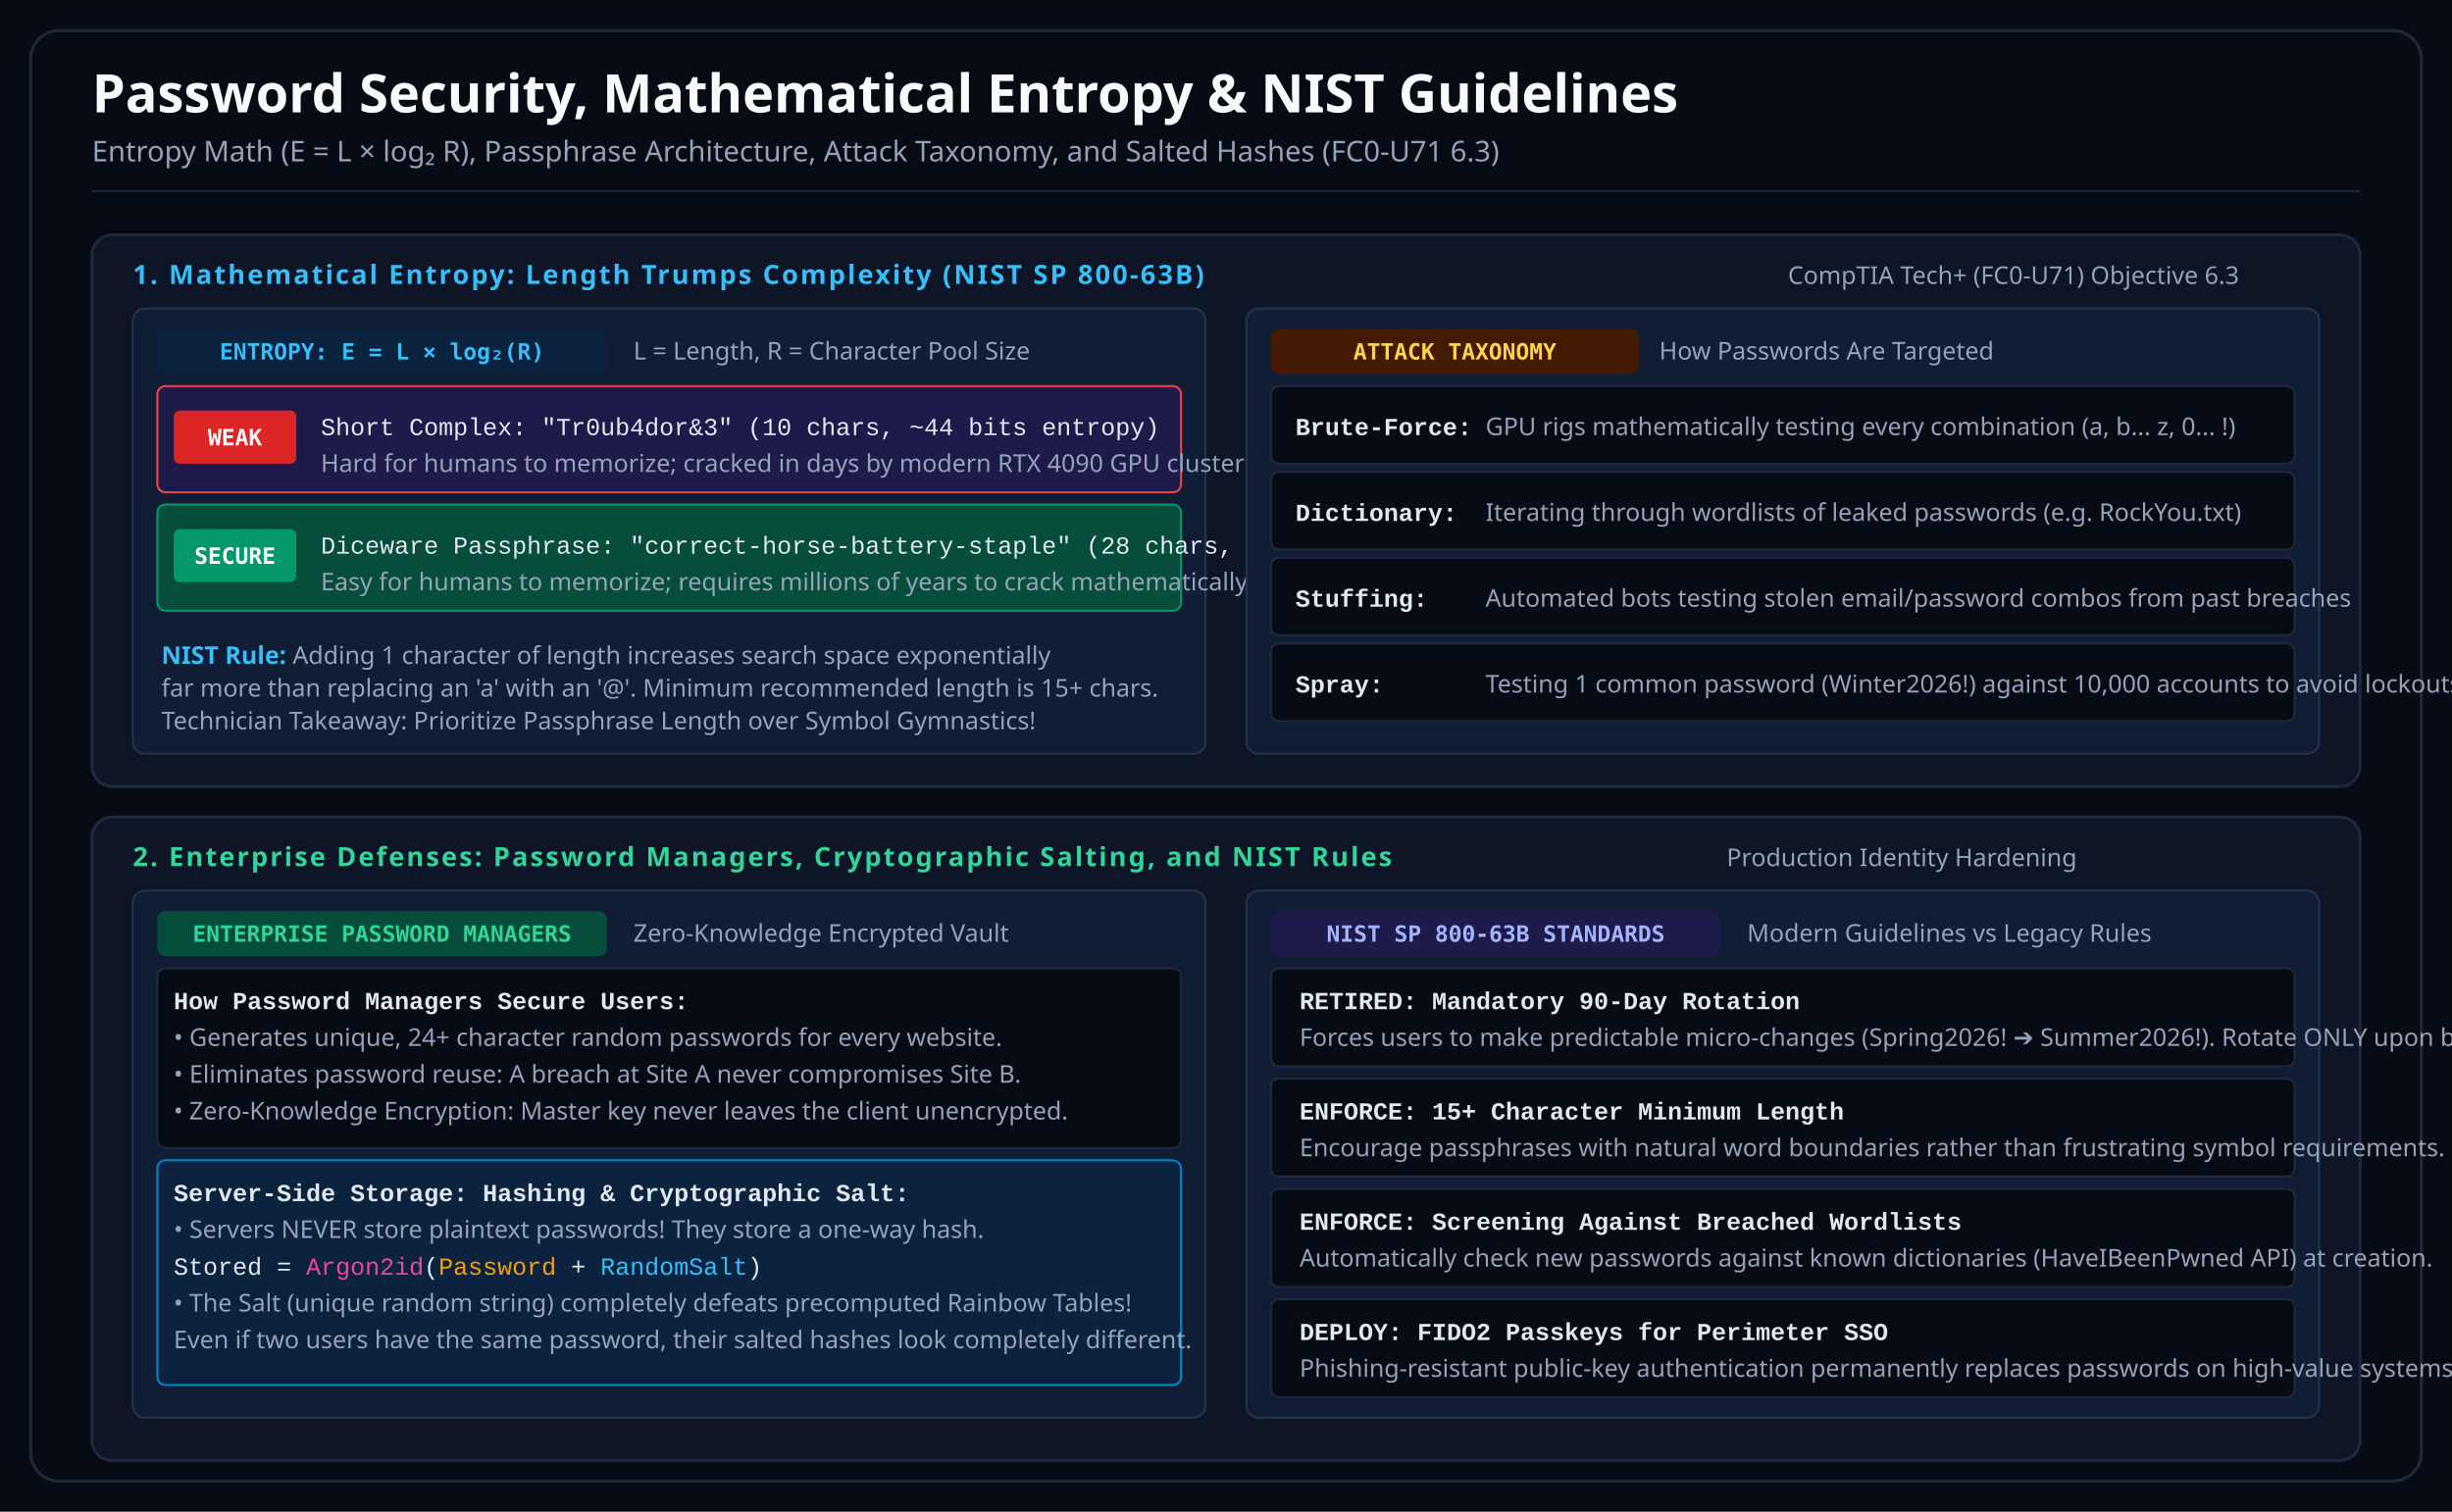
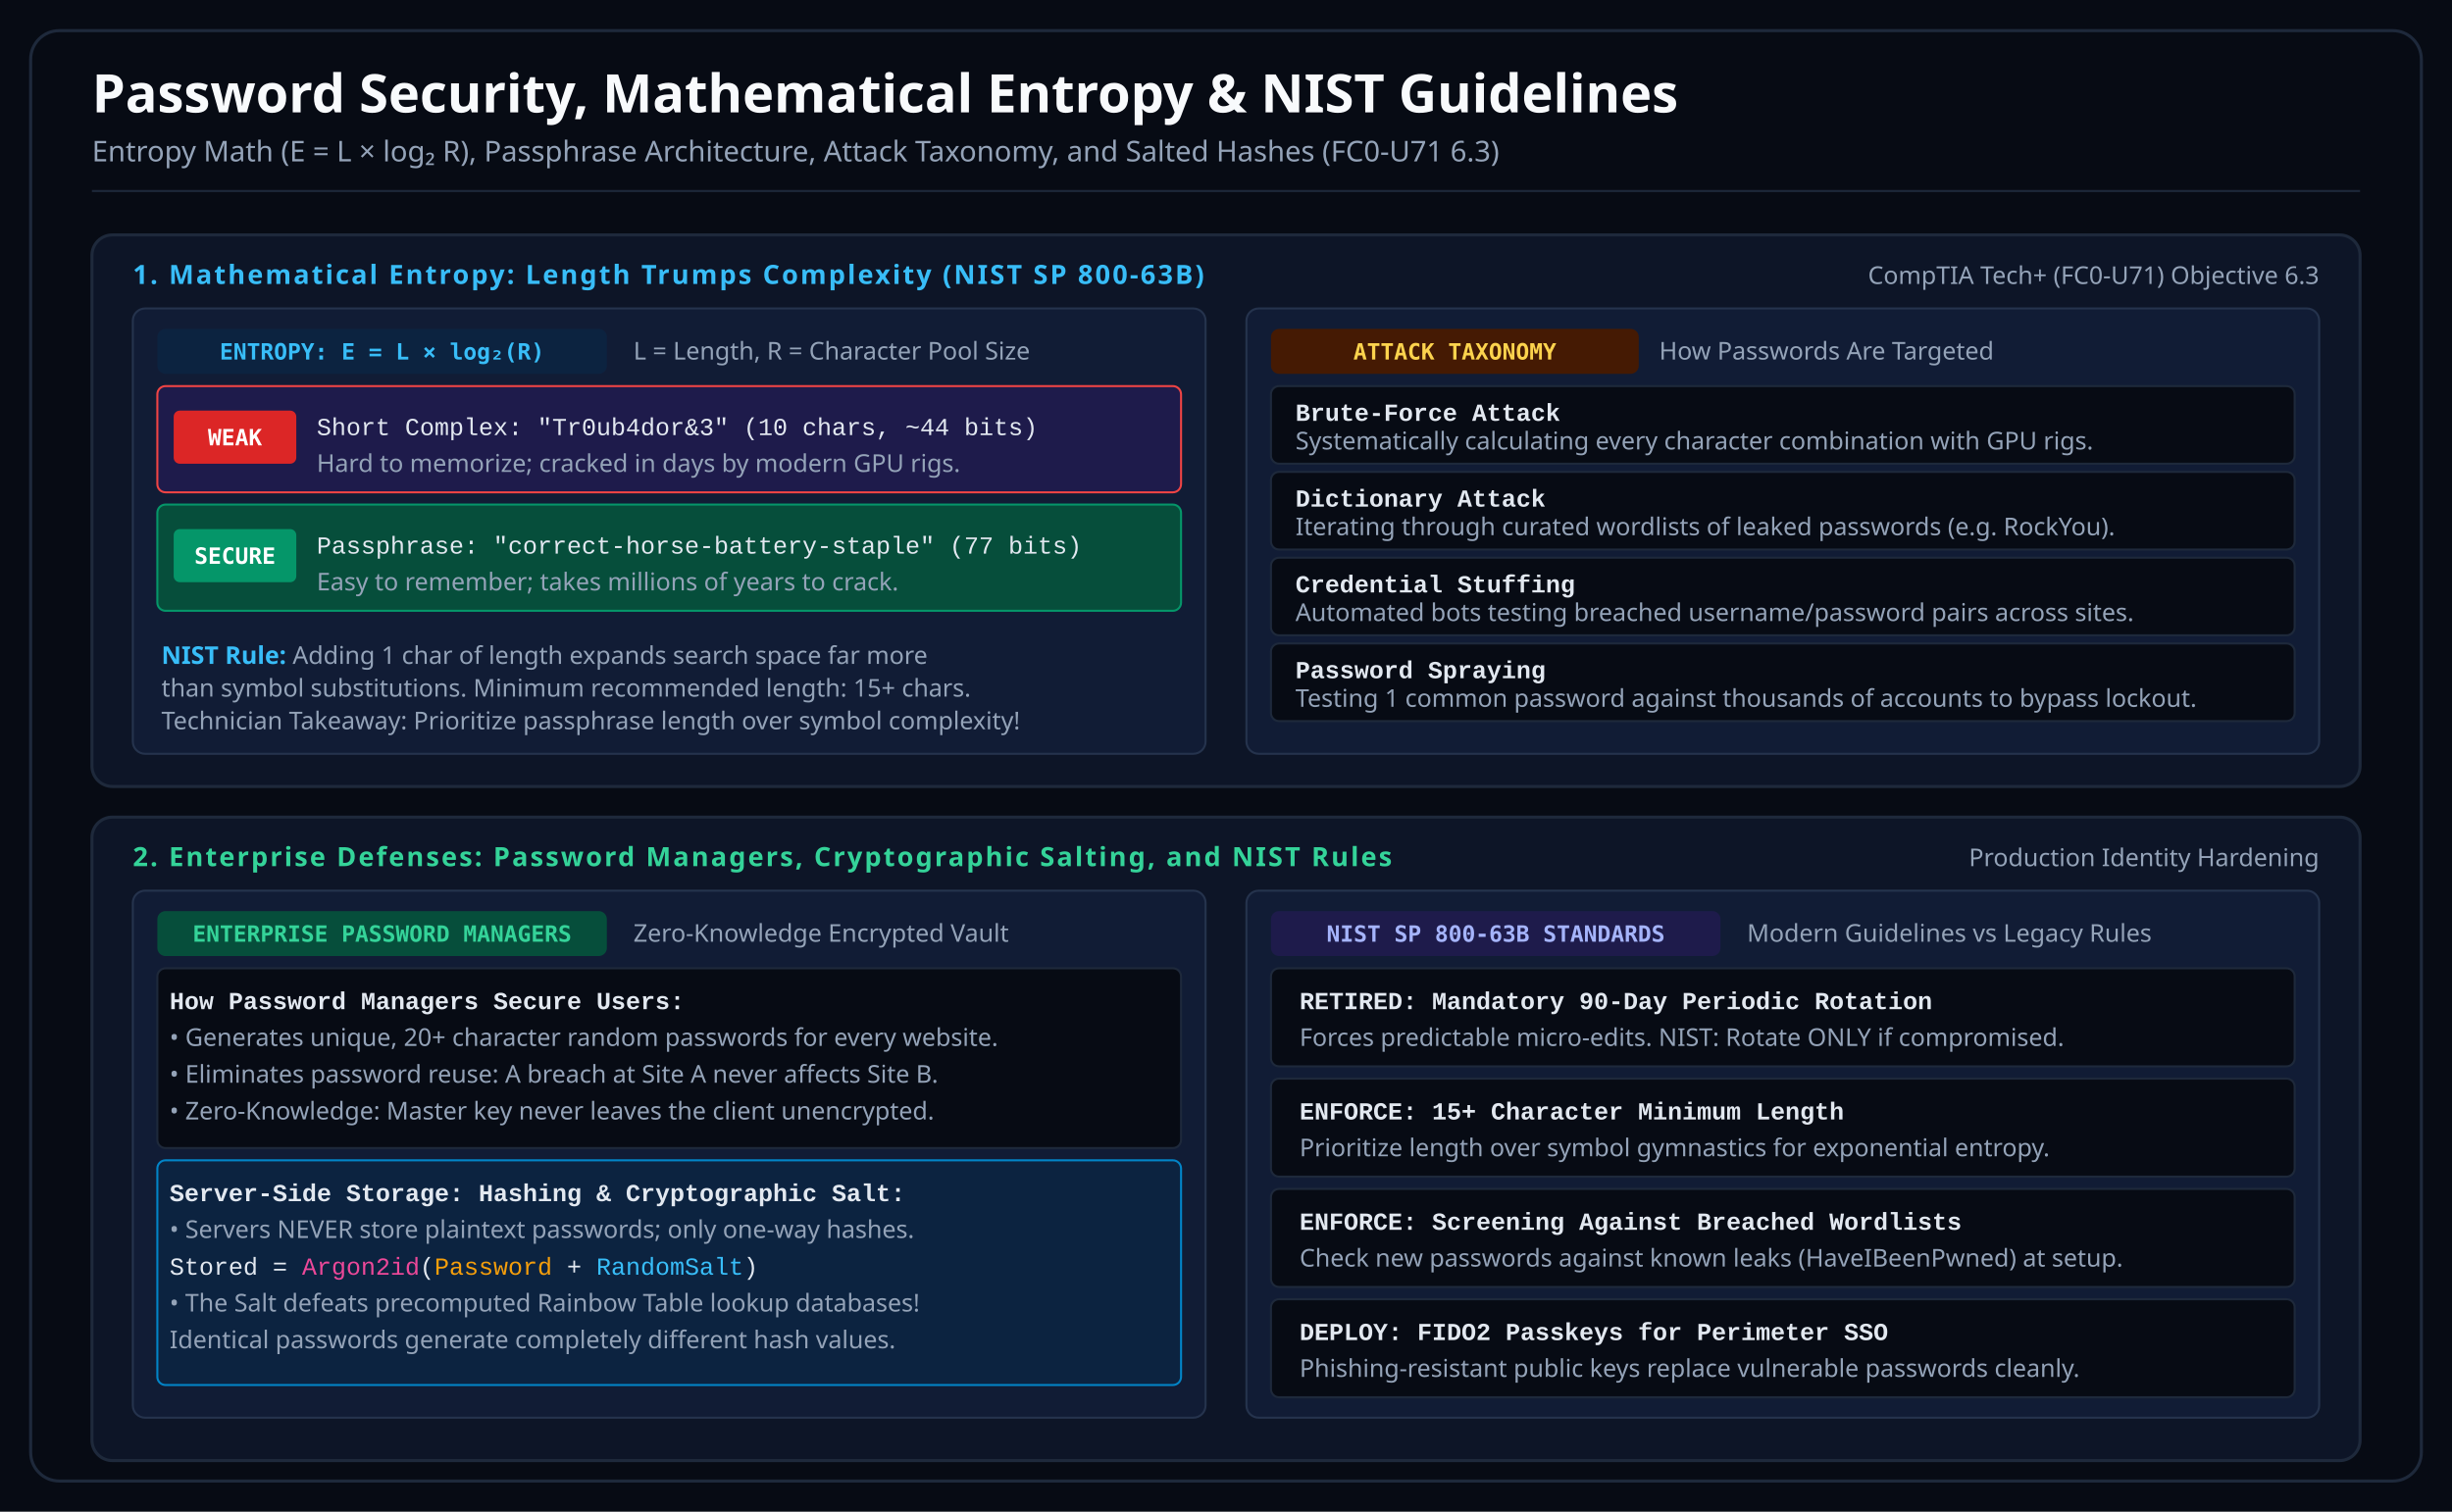
<svg xmlns="http://www.w3.org/2000/svg" viewBox="0 0 1200 740" width="1200" height="740">
  <defs>
    <style>
      .bg { fill: #070b14; }
      .card-bg { fill: #0d1527; stroke: #1e293b; stroke-width: 1.5; rx: 10px; }
      .inner-card { fill: #111c35; stroke: #25334d; stroke-width: 1; rx: 6px; }
      .text-title { font-family: 'Segoe UI', -apple-system, sans-serif; font-size: 26px; font-weight: 700; fill: #f8fafc; }
      .text-subtitle { font-family: 'Segoe UI', -apple-system, sans-serif; font-size: 14px; fill: #94a3b8; }
      .text-section { font-family: 'Segoe UI', -apple-system, sans-serif; font-size: 13px; font-weight: 700; letter-spacing: 0.08em; text-transform: uppercase; }
      .text-label { font-family: 'Segoe UI', -apple-system, sans-serif; font-size: 12px; fill: #94a3b8; }
      .text-val-mono { font-family: 'JetBrains Mono', 'Courier New', monospace; font-size: 12px; fill: #e2e8f0; }
      .badge-text { font-family: 'JetBrains Mono', monospace; font-size: 11px; font-weight: 700; text-anchor: middle; }
    </style>
  </defs>
  <rect width="1200" height="740" class="bg" />
  <rect x="15" y="15" width="1170" height="710" rx="14" fill="none" stroke="#1e293b" stroke-width="1.5" />
  <g transform="translate(45, 55)">
    <text class="text-title" x="0" y="0">Password Security, Mathematical Entropy &amp; NIST Guidelines</text>
    <text class="text-subtitle" x="0" y="24">Entropy Math (E = L × log₂ R), Passphrase Architecture, Attack Taxonomy, and Salted Hashes (FC0-U71 6.3)</text>
    <rect x="0" y="38" width="1110" height="1" fill="#1e293b" />
  </g>
  <g transform="translate(45, 115)">
    <rect width="1110" height="270" class="card-bg" stroke="#0284c7" />
    <text class="text-section" x="20" y="24" fill="#38bdf8">1. Mathematical Entropy: Length Trumps Complexity (NIST SP 800-63B)</text>
-     <text class="text-label" x="830" y="24">CompTIA Tech+ (FC0-U71) Objective 6.3</text>
+     <text class="text-label" text-anchor="end" x="1090" y="24">CompTIA Tech+ (FC0-U71) Objective 6.3</text>
    <g transform="translate(20, 36)">
      <rect width="525" height="218" class="inner-card" stroke="#1e3a8a" />
      <rect x="12" y="10" width="220" height="22" rx="4" fill="#0c2340" />
      <text x="122" y="25" class="badge-text" fill="#38bdf8">ENTROPY: E = L × log₂(R)</text>
      <text x="245" y="25" class="text-label" fill="#93c5fd">L = Length, R = Character Pool Size</text>
      <g transform="translate(12, 38)">
        <rect width="501" height="52" rx="4" fill="#1e1b4b" stroke="#ef4444" />
        <rect x="8" y="12" width="60" height="26" rx="3" fill="#dc2626" />
        <text x="38" y="29" class="badge-text" fill="#ffffff">WEAK</text>
-         <text x="80" y="24" class="text-val-mono" font-size="11px" fill="#f87171">Short Complex: "Tr0ub4dor&amp;3" (10 chars, ~44 bits entropy)</text>
-         <text x="80" y="42" class="text-label" font-size="10px" fill="#cbd5e1">Hard for humans to memorize; cracked in days by modern RTX 4090 GPU clusters.</text>
+         <text x="78" y="24" class="text-val-mono" font-size="11px" fill="#f87171">Short Complex: "Tr0ub4dor&amp;3" (10 chars, ~44 bits)</text>
+         <text x="78" y="42" class="text-label" font-size="10.5px" fill="#cbd5e1">Hard to memorize; cracked in days by modern GPU rigs.</text>
      </g>
      <g transform="translate(12, 96)">
        <rect width="501" height="52" rx="4" fill="#064e3b" stroke="#059669" />
        <rect x="8" y="12" width="60" height="26" rx="3" fill="#059669" />
        <text x="38" y="29" class="badge-text" fill="#ffffff">SECURE</text>
-         <text x="80" y="24" class="text-val-mono" font-size="11px" fill="#34d399">Diceware Passphrase: "correct-horse-battery-staple" (28 chars, ~77 bits)</text>
-         <text x="80" y="42" class="text-label" font-size="10px" fill="#cbd5e1">Easy for humans to memorize; requires millions of years to crack mathematically.</text>
+         <text x="78" y="24" class="text-val-mono" font-size="11px" fill="#34d399">Passphrase: "correct-horse-battery-staple" (77 bits)</text>
+         <text x="78" y="42" class="text-label" font-size="10.5px" fill="#cbd5e1">Easy to remember; takes millions of years to crack.</text>
      </g>
      <text x="14" y="174" class="text-label" font-size="11px" fill="#cbd5e1">
-         <tspan font-weight="700" fill="#38bdf8">NIST Rule:</tspan> Adding 1 character of length increases search space exponentially</text>
-       <text x="14" y="190" class="text-label" font-size="11px" fill="#cbd5e1">far more than replacing an 'a' with an '@'. Minimum recommended length is 15+ chars.</text>
-       <text x="14" y="206" class="text-label" font-size="11px" fill="#93c5fd">Technician Takeaway: Prioritize Passphrase Length over Symbol Gymnastics!</text>
+         <tspan font-weight="700" fill="#38bdf8">NIST Rule:</tspan> Adding 1 char of length expands search space far more</text>
+       <text x="14" y="190" class="text-label" font-size="11px" fill="#cbd5e1">than symbol substitutions. Minimum recommended length: 15+ chars.</text>
+       <text x="14" y="206" class="text-label" font-size="11px" fill="#93c5fd">Technician Takeaway: Prioritize passphrase length over symbol complexity!</text>
    </g>
    <g transform="translate(565, 36)">
      <rect width="525" height="218" class="inner-card" stroke="#f59e0b" />
      <rect x="12" y="10" width="180" height="22" rx="4" fill="#451a03" />
      <text x="102" y="25" class="badge-text" fill="#fcd34d">ATTACK TAXONOMY</text>
      <text x="202" y="25" class="text-label" fill="#fde68a">How Passwords Are Targeted</text>
      <g transform="translate(12, 38)">
        <rect x="0" y="0" width="501" height="38" rx="4" fill="#070b14" stroke="#1e293b" />
-         <text x="12" y="24" class="text-val-mono" font-size="11px" font-weight="700" fill="#f87171">Brute-Force:</text>
-         <text x="105" y="24" class="text-label" font-size="11px" fill="#cbd5e1">GPU rigs mathematically testing every combination (a, b... z, 0... !)</text>
+         <text x="12" y="17" class="text-val-mono" font-size="11px" font-weight="700" fill="#f87171">Brute-Force Attack</text>
+         <text x="12" y="31" class="text-label" font-size="10.5px" fill="#cbd5e1">Systematically calculating every character combination with GPU rigs.</text>
        <rect x="0" y="42" width="501" height="38" rx="4" fill="#070b14" stroke="#1e293b" />
-         <text x="12" y="66" class="text-val-mono" font-size="11px" font-weight="700" fill="#fcd34d">Dictionary:</text>
-         <text x="105" y="66" class="text-label" font-size="11px" fill="#cbd5e1">Iterating through wordlists of leaked passwords (e.g. RockYou.txt)</text>
+         <text x="12" y="59" class="text-val-mono" font-size="11px" font-weight="700" fill="#fcd34d">Dictionary Attack</text>
+         <text x="12" y="73" class="text-label" font-size="10.5px" fill="#cbd5e1">Iterating through curated wordlists of leaked passwords (e.g. RockYou).</text>
        <rect x="0" y="84" width="501" height="38" rx="4" fill="#070b14" stroke="#1e293b" />
-         <text x="12" y="108" class="text-val-mono" font-size="11px" font-weight="700" fill="#38bdf8">Stuffing:</text>
-         <text x="105" y="108" class="text-label" font-size="11px" fill="#cbd5e1">Automated bots testing stolen email/password combos from past breaches</text>
+         <text x="12" y="101" class="text-val-mono" font-size="11px" font-weight="700" fill="#38bdf8">Credential Stuffing</text>
+         <text x="12" y="115" class="text-label" font-size="10.5px" fill="#cbd5e1">Automated bots testing breached username/password pairs across sites.</text>
        <rect x="0" y="126" width="501" height="38" rx="4" fill="#070b14" stroke="#1e293b" />
-         <text x="12" y="150" class="text-val-mono" font-size="11px" font-weight="700" fill="#c084fc">Spray:</text>
-         <text x="105" y="150" class="text-label" font-size="11px" fill="#cbd5e1">Testing 1 common password (Winter2026!) against 10,000 accounts to avoid lockouts</text>
+         <text x="12" y="143" class="text-val-mono" font-size="11px" font-weight="700" fill="#c084fc">Password Spraying</text>
+         <text x="12" y="157" class="text-label" font-size="10.5px" fill="#cbd5e1">Testing 1 common password against thousands of accounts to bypass lockout.</text>
      </g>
    </g>
  </g>
  <g transform="translate(45, 400)">
    <rect width="1110" height="315" class="card-bg" stroke="#10b981" />
    <text class="text-section" x="20" y="24" fill="#34d399">2. Enterprise Defenses: Password Managers, Cryptographic Salting, and NIST Rules</text>
-     <text class="text-label" x="800" y="24">Production Identity Hardening</text>
+     <text class="text-label" text-anchor="end" x="1090" y="24">Production Identity Hardening</text>
    <g transform="translate(20, 36)">
      <rect width="525" height="258" class="inner-card" stroke="#059669" />
      <rect x="12" y="10" width="220" height="22" rx="4" fill="#064e3b" />
      <text x="122" y="25" class="badge-text" fill="#34d399">ENTERPRISE PASSWORD MANAGERS</text>
      <text x="245" y="25" class="text-label" fill="#6ee7b7">Zero-Knowledge Encrypted Vault</text>
      <rect x="12" y="38" width="501" height="88" rx="4" fill="#070b14" stroke="#1e293b" />
-       <text x="20" y="58" class="text-val-mono" font-size="11px" font-weight="700" fill="#38bdf8">How Password Managers Secure Users:</text>
-       <text x="20" y="76" class="text-label" fill="#cbd5e1">• Generates unique, 24+ character random passwords for every website.</text>
-       <text x="20" y="94" class="text-label" fill="#cbd5e1">• Eliminates password reuse: A breach at Site A never compromises Site B.</text>
-       <text x="20" y="112" class="text-label" fill="#34d399">• Zero-Knowledge Encryption: Master key never leaves the client unencrypted.</text>
+       <text x="18" y="58" class="text-val-mono" font-size="11px" font-weight="700" fill="#38bdf8">How Password Managers Secure Users:</text>
+       <text x="18" y="76" class="text-label" fill="#cbd5e1">• Generates unique, 20+ character random passwords for every website.</text>
+       <text x="18" y="94" class="text-label" fill="#cbd5e1">• Eliminates password reuse: A breach at Site A never affects Site B.</text>
+       <text x="18" y="112" class="text-label" fill="#34d399">• Zero-Knowledge: Master key never leaves the client unencrypted.</text>
      <rect x="12" y="132" width="501" height="110" rx="4" fill="#0c2340" stroke="#0284c7" />
-       <text x="20" y="152" class="text-val-mono" font-size="11px" font-weight="700" fill="#38bdf8">Server-Side Storage: Hashing &amp; Cryptographic Salt:</text>
-       <text x="20" y="170" class="text-label" font-size="11px" fill="#cbd5e1">• Servers NEVER store plaintext passwords! They store a one-way hash.</text>
-       <text x="20" y="188" class="text-val-mono" font-size="11px" fill="#e2e8f0">Stored = <tspan fill="#ec4899">Argon2id</tspan>(<tspan fill="#f59e0b">Password</tspan> + <tspan fill="#38bdf8">RandomSalt</tspan>)</text>
-       <text x="20" y="206" class="text-label" font-size="11px" fill="#cbd5e1">• The Salt (unique random string) completely defeats precomputed Rainbow Tables!</text>
-       <text x="20" y="224" class="text-label" font-size="11px" fill="#67e8f9">Even if two users have the same password, their salted hashes look completely different.</text>
+       <text x="18" y="152" class="text-val-mono" font-size="11px" font-weight="700" fill="#38bdf8">Server-Side Storage: Hashing &amp; Cryptographic Salt:</text>
+       <text x="18" y="170" class="text-label" font-size="11px" fill="#cbd5e1">• Servers NEVER store plaintext passwords; only one-way hashes.</text>
+       <text x="18" y="188" class="text-val-mono" font-size="11px" fill="#e2e8f0">Stored = <tspan fill="#ec4899">Argon2id</tspan>(<tspan fill="#f59e0b">Password</tspan> + <tspan fill="#38bdf8">RandomSalt</tspan>)</text>
+       <text x="18" y="206" class="text-label" font-size="11px" fill="#cbd5e1">• The Salt defeats precomputed Rainbow Table lookup databases!</text>
+       <text x="18" y="224" class="text-label" font-size="11px" fill="#67e8f9">Identical passwords generate completely different hash values.</text>
    </g>
    <g transform="translate(565, 36)">
      <rect width="525" height="258" class="inner-card" stroke="#6366f1" />
      <rect x="12" y="10" width="220" height="22" rx="4" fill="#1e1b4b" />
      <text x="122" y="25" class="badge-text" fill="#a5b4fc">NIST SP 800-63B STANDARDS</text>
      <text x="245" y="25" class="text-label" fill="#c7d2fe">Modern Guidelines vs Legacy Rules</text>
      <g transform="translate(12, 38)">
        <rect width="501" height="48" rx="4" fill="#070b14" stroke="#1e293b" />
-         <text x="14" y="20" class="text-val-mono" font-size="11px" font-weight="700" fill="#f87171">RETIRED: Mandatory 90-Day Rotation</text>
-         <text x="14" y="38" class="text-label" font-size="10px" fill="#cbd5e1">Forces users to make predictable micro-changes (Spring2026! ➔ Summer2026!). Rotate ONLY upon breach.</text>
+         <text x="14" y="20" class="text-val-mono" font-size="11px" font-weight="700" fill="#f87171">RETIRED: Mandatory 90-Day Periodic Rotation</text>
+         <text x="14" y="38" class="text-label" font-size="10.5px" fill="#cbd5e1">Forces predictable micro-edits. NIST: Rotate ONLY if compromised.</text>
        <rect y="54" width="501" height="48" rx="4" fill="#070b14" stroke="#1e293b" />
        <text x="14" y="74" class="text-val-mono" font-size="11px" font-weight="700" fill="#34d399">ENFORCE: 15+ Character Minimum Length</text>
-         <text x="14" y="92" class="text-label" font-size="10px" fill="#cbd5e1">Encourage passphrases with natural word boundaries rather than frustrating symbol requirements.</text>
+         <text x="14" y="92" class="text-label" font-size="10.5px" fill="#cbd5e1">Prioritize length over symbol gymnastics for exponential entropy.</text>
        <rect y="108" width="501" height="48" rx="4" fill="#070b14" stroke="#1e293b" />
        <text x="14" y="128" class="text-val-mono" font-size="11px" font-weight="700" fill="#38bdf8">ENFORCE: Screening Against Breached Wordlists</text>
-         <text x="14" y="146" class="text-label" font-size="10px" fill="#cbd5e1">Automatically check new passwords against known dictionaries (HaveIBeenPwned API) at creation.</text>
+         <text x="14" y="146" class="text-label" font-size="10.5px" fill="#cbd5e1">Check new passwords against known leaks (HaveIBeenPwned) at setup.</text>
        <rect y="162" width="501" height="48" rx="4" fill="#070b14" stroke="#1e293b" />
        <text x="14" y="182" class="text-val-mono" font-size="11px" font-weight="700" fill="#fcd34d">DEPLOY: FIDO2 Passkeys for Perimeter SSO</text>
-         <text x="14" y="200" class="text-label" font-size="10px" fill="#cbd5e1">Phishing-resistant public-key authentication permanently replaces passwords on high-value systems.</text>
+         <text x="14" y="200" class="text-label" font-size="10.5px" fill="#cbd5e1">Phishing-resistant public keys replace vulnerable passwords cleanly.</text>
      </g>
    </g>
  </g>
</svg>
